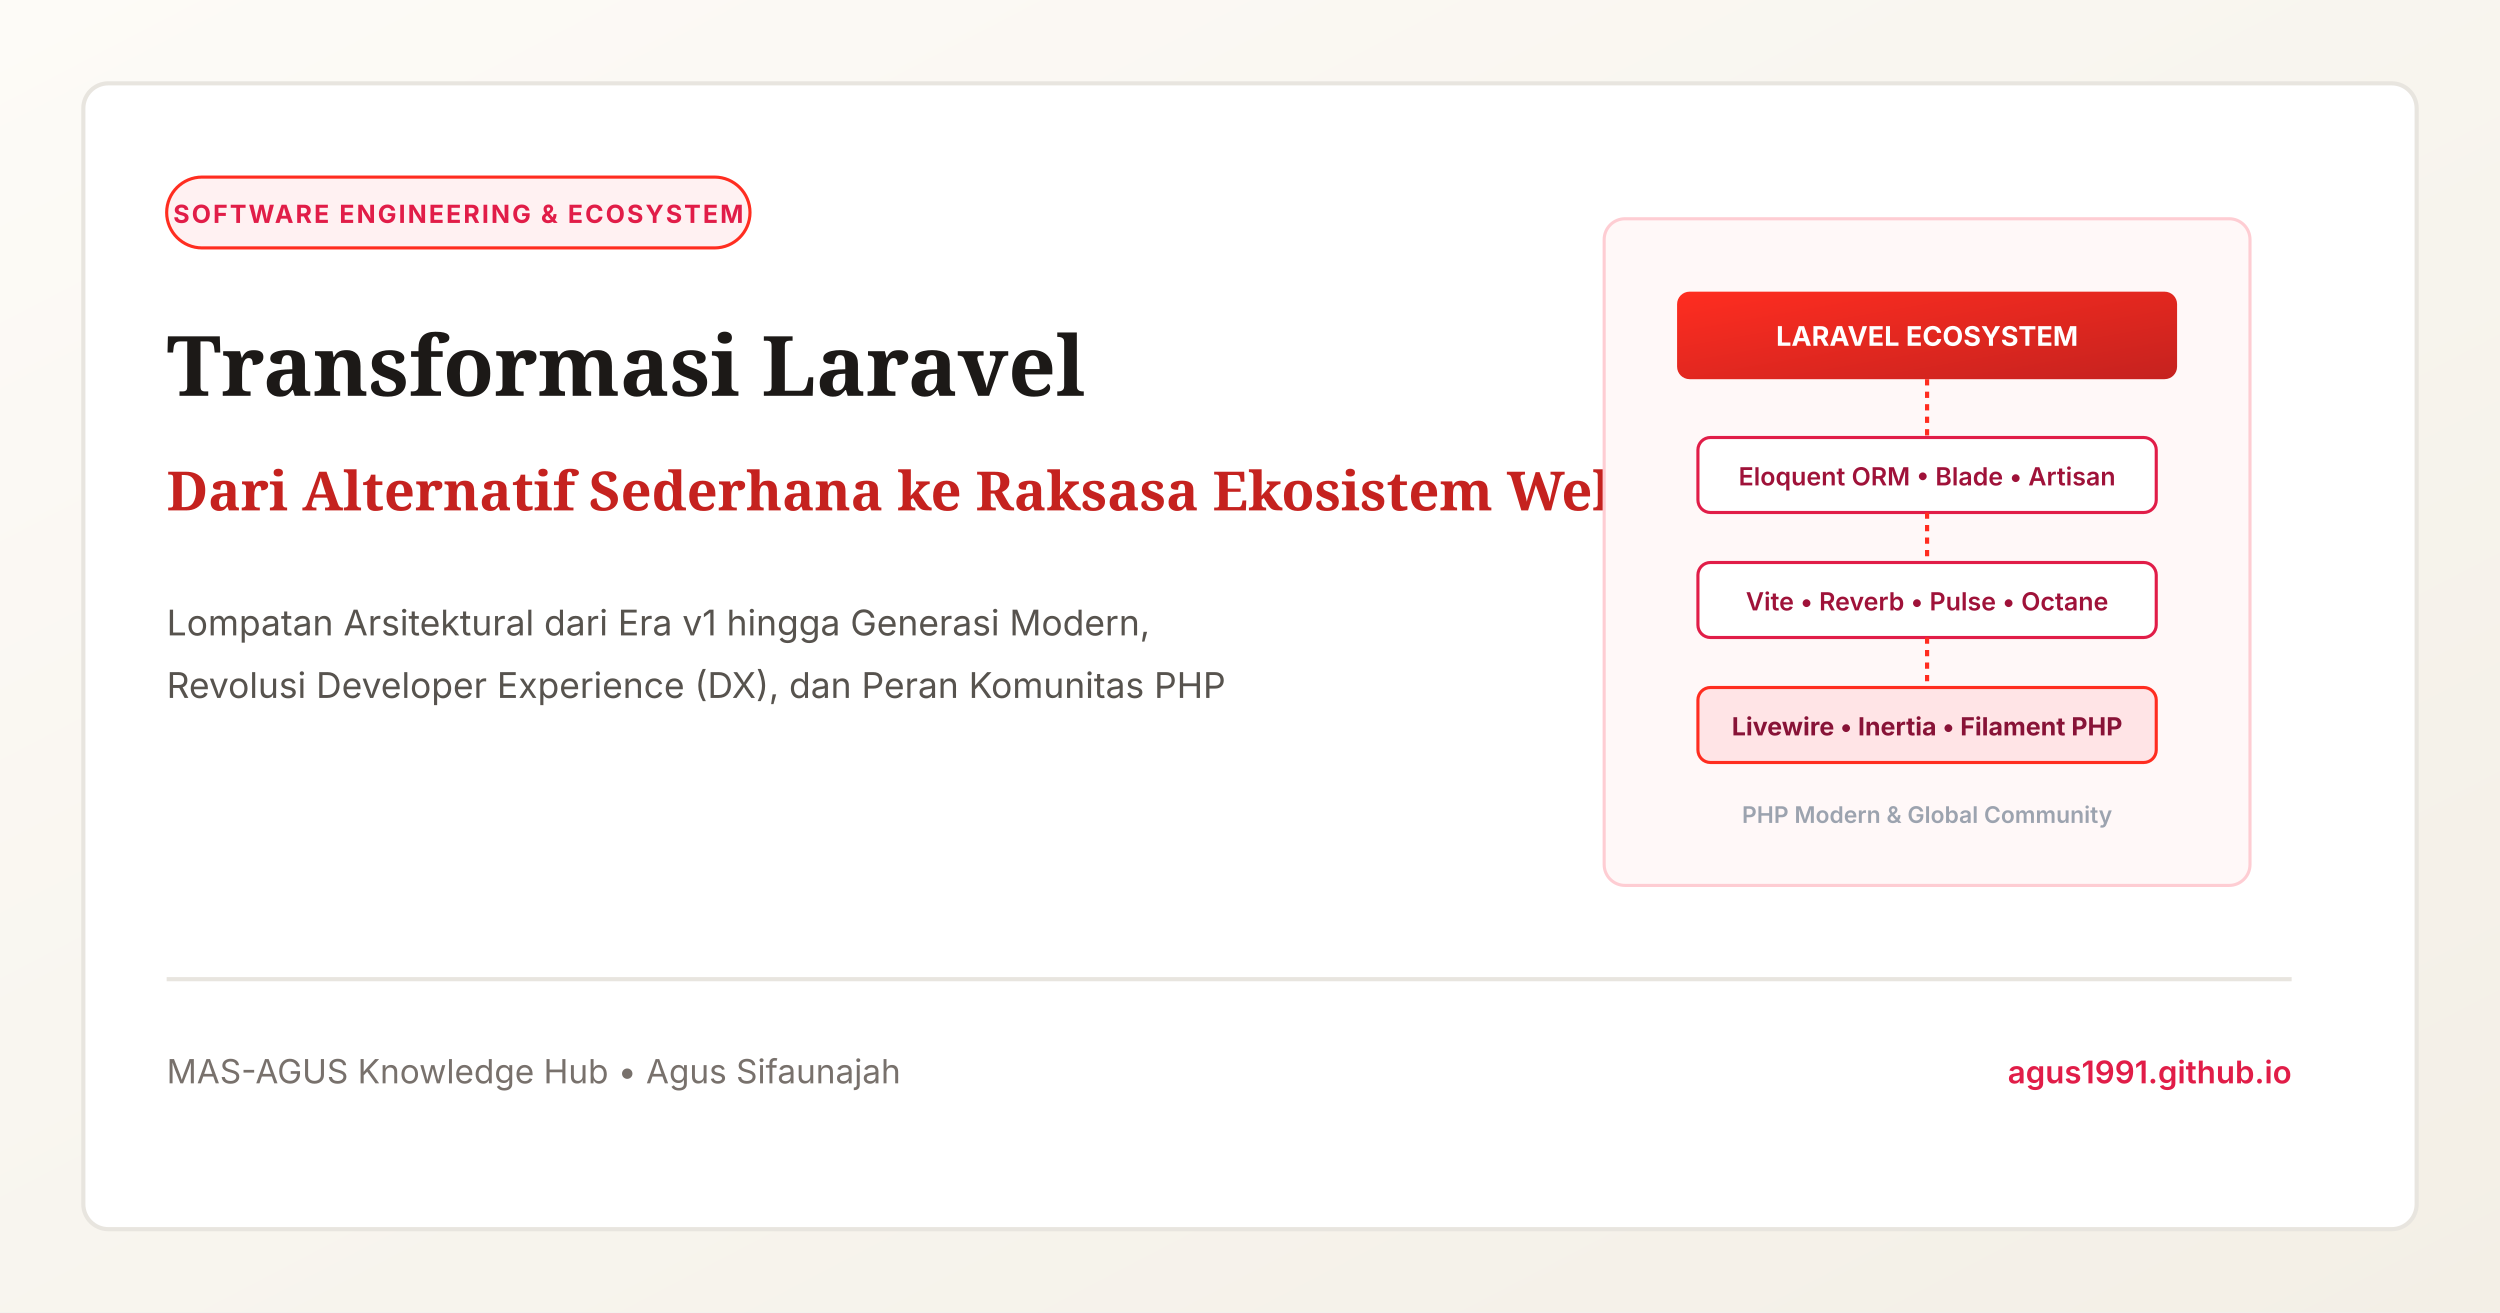
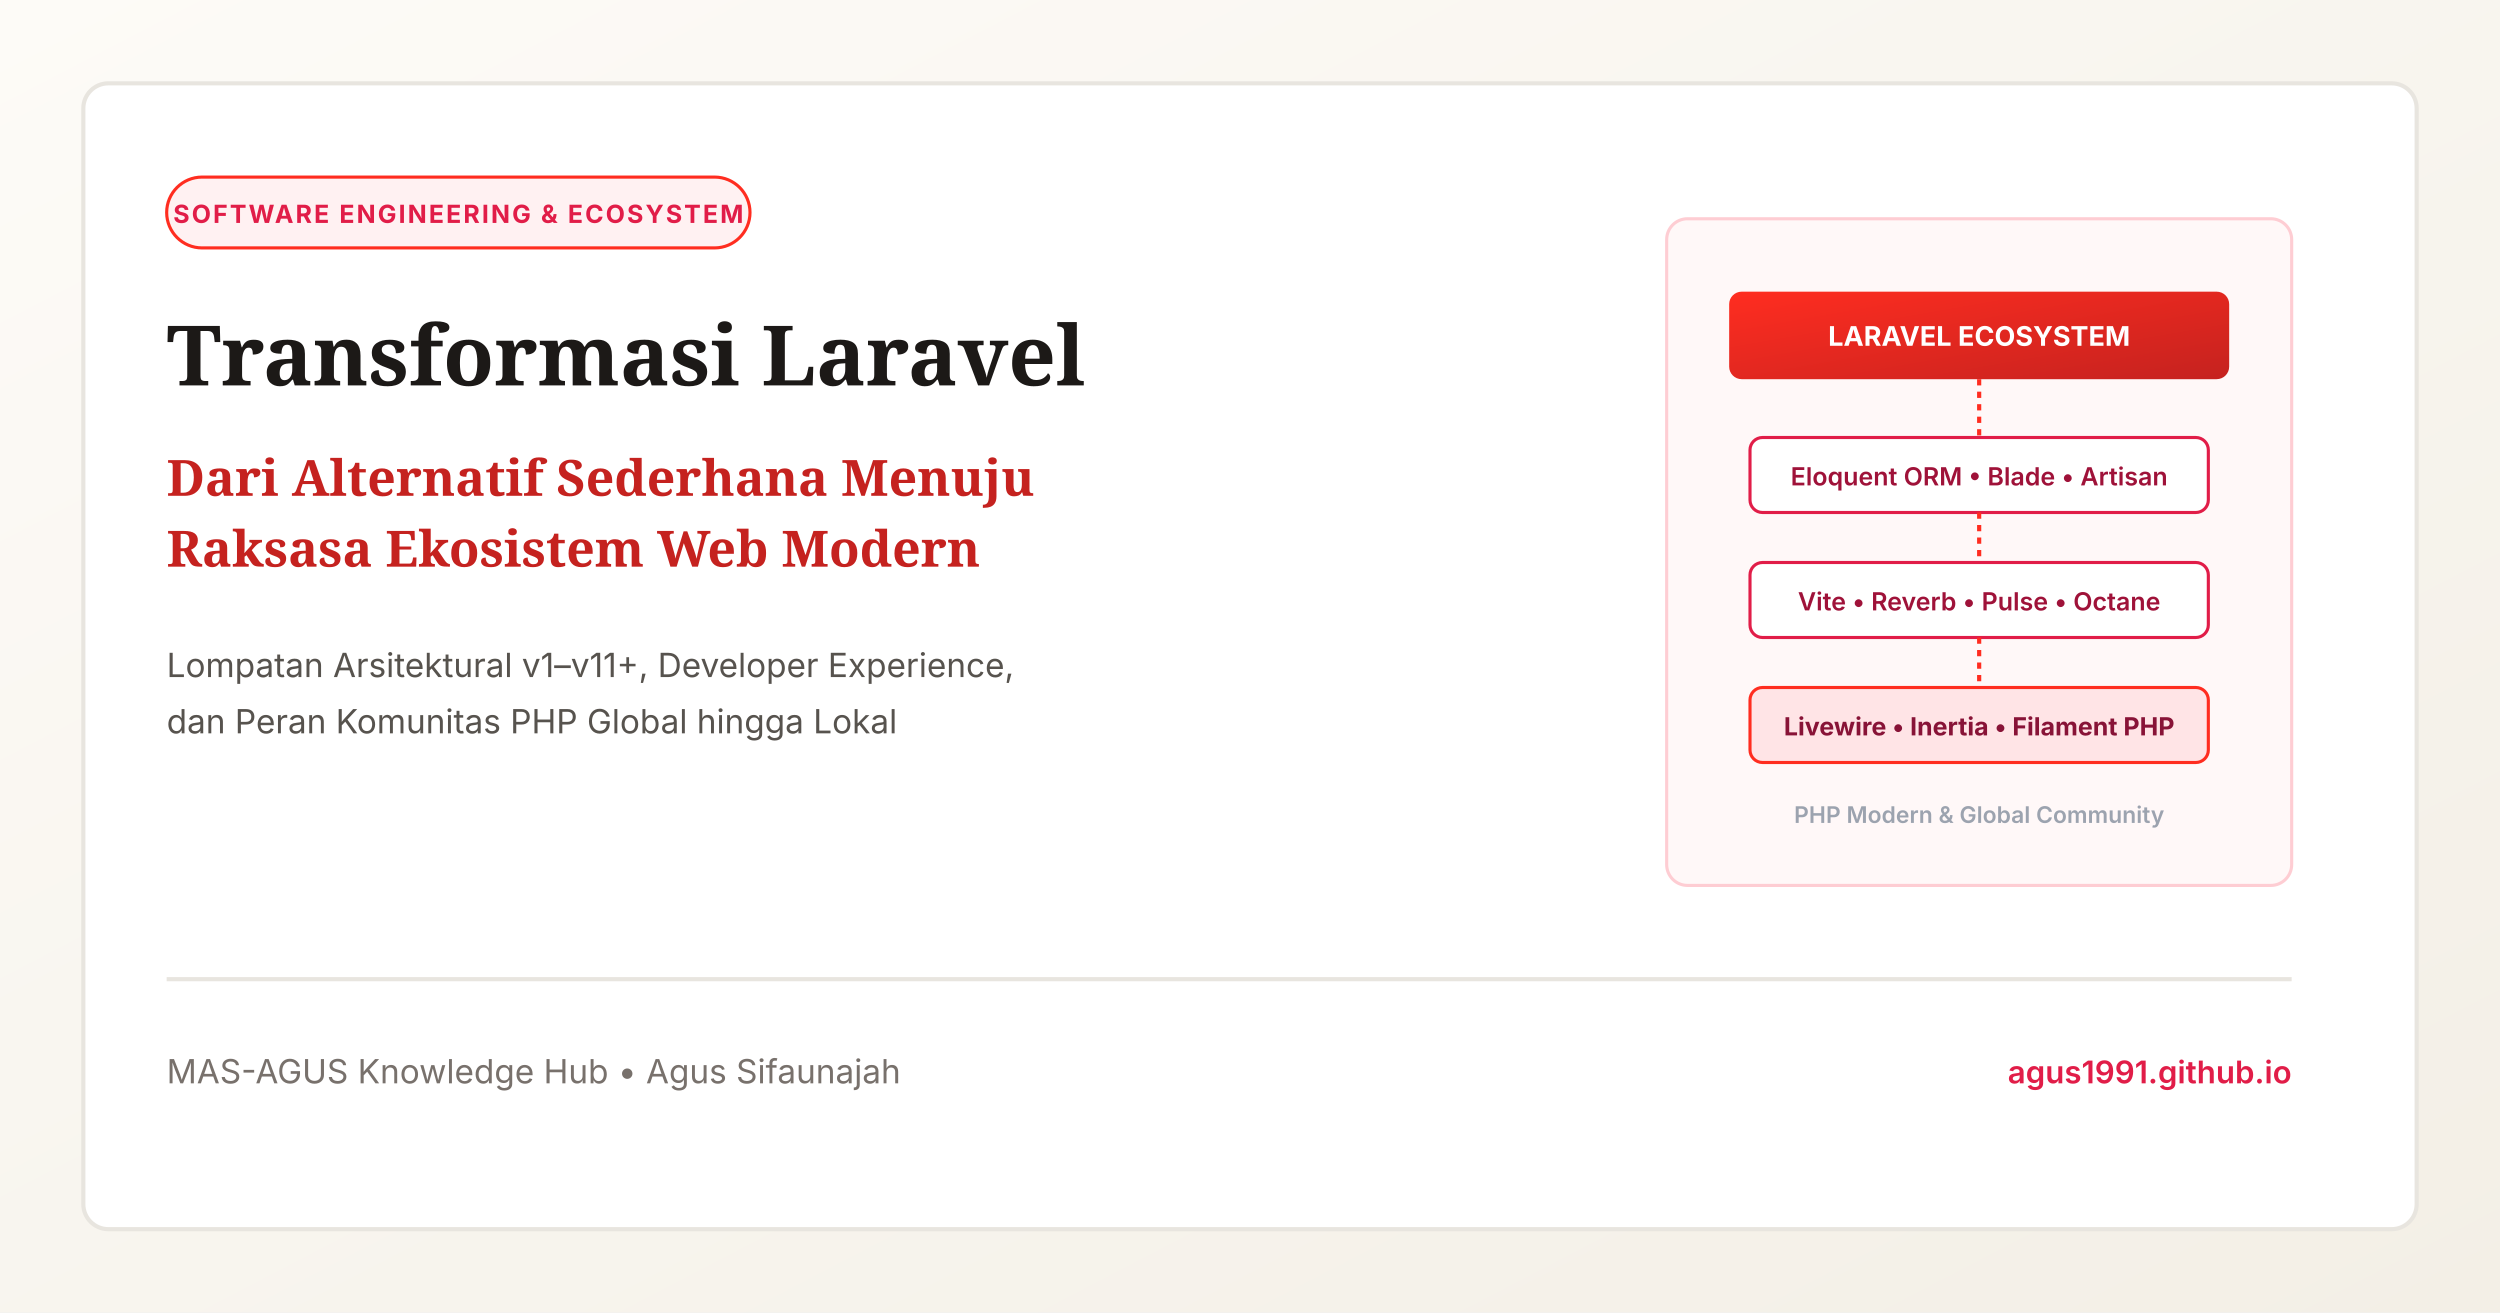
<svg xmlns="http://www.w3.org/2000/svg" viewBox="0 0 1200 630" width="1200" height="630">
  <defs>
    <linearGradient id="bgLaravel" x1="0%" y1="0%" x2="100%" y2="100%">
      <stop offset="0%" stop-color="#FDFBF7" />
      <stop offset="100%" stop-color="#F3EFE6" />
    </linearGradient>
    <linearGradient id="laravelGrad" x1="0%" y1="0%" x2="100%" y2="100%">
      <stop offset="0%" stop-color="#FF2D20" />
      <stop offset="100%" stop-color="#C5221F" />
    </linearGradient>
  </defs>
  <rect width="1200" height="630" fill="url(#bgLaravel)" />
  <rect x="40" y="40" width="1120" height="550" rx="12" fill="#FFFFFF" stroke="#E8E5DF" stroke-width="2" />
  <rect x="80" y="85" width="280" height="34" rx="17" fill="#FFF1F2" stroke="#FF2D20" stroke-width="1.5" />
  <text x="220" y="107" font-family="Inter, sans-serif" font-size="12" font-weight="700" fill="#E11D48" text-anchor="middle" letter-spacing="1">SOFTWARE ENGINEERING &amp; ECOSYSTEM</text>
-   <text x="80" y="190" font-family="Lora, Georgia, serif" font-size="40" font-weight="700" fill="#1C1917">Transformasi Laravel</text>
-   <text x="80" y="245" font-family="Lora, Georgia, serif" font-size="26" font-weight="600" fill="#C5221F">Dari Alternatif Sederhana ke Raksasa Ekosistem Web</text>
-   <text x="80" y="305" font-family="Inter, sans-serif" font-size="17" fill="#57534E">Lompatan Arsitektural dari Era v1 hingga Generasi Modern,</text>
-   <text x="80" y="335" font-family="Inter, sans-serif" font-size="17" fill="#57534E">Revolusi Developer Experience (DX), dan Peran Komunitas PHP</text>
-   <g transform="translate(770, 105)">
-     <rect width="310" height="320" rx="10" fill="#FFF8F8" stroke="#FECDD3" stroke-width="1.5" />
-     <rect x="35" y="35" width="240" height="42" rx="6" fill="url(#laravelGrad)" />
-     <text x="155" y="61" font-family="Inter, sans-serif" font-size="13" font-weight="700" fill="#FFFFFF" text-anchor="middle">LARAVEL ECOSYSTEM</text>
-     <line x1="155" y1="77" x2="155" y2="105" stroke="#FF2D20" stroke-width="2" stroke-dasharray="3,3" />
-     <rect x="45" y="105" width="220" height="36" rx="6" fill="#FFFFFF" stroke="#E11D48" stroke-width="1.5" />
-     <text x="155" y="128" font-family="Inter, sans-serif" font-size="12" font-weight="600" fill="#9F1239" text-anchor="middle">Eloquent ORM • Blade • Artisan</text>
-     <line x1="155" y1="141" x2="155" y2="165" stroke="#FF2D20" stroke-width="2" stroke-dasharray="3,3" />
-     <rect x="45" y="165" width="220" height="36" rx="6" fill="#FFFFFF" stroke="#E11D48" stroke-width="1.5" />
-     <text x="155" y="188" font-family="Inter, sans-serif" font-size="12" font-weight="600" fill="#9F1239" text-anchor="middle">Vite • Reverb • Pulse • Octane</text>
-     <line x1="155" y1="201" x2="155" y2="225" stroke="#FF2D20" stroke-width="2" stroke-dasharray="3,3" />
-     <rect x="45" y="225" width="220" height="36" rx="6" fill="#FFE4E6" stroke="#FF2D20" stroke-width="1.5" />
-     <text x="155" y="248" font-family="Inter, sans-serif" font-size="12" font-weight="700" fill="#881337" text-anchor="middle">Livewire • Inertia • Filament PHP</text>
-     <text x="155" y="290" font-family="Inter, sans-serif" font-size="11" font-weight="600" fill="#9CA3AF" text-anchor="middle">PHP Modern &amp; Global Community</text>
+   <text x="80" y="185" font-family="Lora, Georgia, serif" font-size="40" font-weight="700" fill="#1C1917">Transformasi Laravel</text>
+   <text x="80" y="238" font-family="Lora, Georgia, serif" font-size="24" font-weight="600" fill="#C5221F">Dari Alternatif Sederhana Menuju</text>
+   <text x="80" y="272" font-family="Lora, Georgia, serif" font-size="24" font-weight="600" fill="#C5221F">Raksasa Ekosistem Web Modern</text>
+   <text x="80" y="325" font-family="Inter, sans-serif" font-size="16" fill="#57534E">Lompatan Arsitektural v1–v11+, Developer Experience,</text>
+   <text x="80" y="352" font-family="Inter, sans-serif" font-size="16" fill="#57534E">dan Peran Komunitas PHP Global hingga Lokal</text>
+   <g transform="translate(800, 105)">
+     <rect width="300" height="320" rx="10" fill="#FFF8F8" stroke="#FECDD3" stroke-width="1.5" />
+     <rect x="30" y="35" width="240" height="42" rx="6" fill="url(#laravelGrad)" />
+     <text x="150" y="61" font-family="Inter, sans-serif" font-size="13" font-weight="700" fill="#FFFFFF" text-anchor="middle">LARAVEL ECOSYSTEM</text>
+     <line x1="150" y1="77" x2="150" y2="105" stroke="#FF2D20" stroke-width="2" stroke-dasharray="3,3" />
+     <rect x="40" y="105" width="220" height="36" rx="6" fill="#FFFFFF" stroke="#E11D48" stroke-width="1.5" />
+     <text x="150" y="128" font-family="Inter, sans-serif" font-size="12" font-weight="600" fill="#9F1239" text-anchor="middle">Eloquent ORM • Blade • Artisan</text>
+     <line x1="150" y1="141" x2="150" y2="165" stroke="#FF2D20" stroke-width="2" stroke-dasharray="3,3" />
+     <rect x="40" y="165" width="220" height="36" rx="6" fill="#FFFFFF" stroke="#E11D48" stroke-width="1.5" />
+     <text x="150" y="188" font-family="Inter, sans-serif" font-size="12" font-weight="600" fill="#9F1239" text-anchor="middle">Vite • Reverb • Pulse • Octane</text>
+     <line x1="150" y1="201" x2="150" y2="225" stroke="#FF2D20" stroke-width="2" stroke-dasharray="3,3" />
+     <rect x="40" y="225" width="220" height="36" rx="6" fill="#FFE4E6" stroke="#FF2D20" stroke-width="1.5" />
+     <text x="150" y="248" font-family="Inter, sans-serif" font-size="12" font-weight="700" fill="#881337" text-anchor="middle">Livewire • Inertia • Filament PHP</text>
+     <text x="150" y="290" font-family="Inter, sans-serif" font-size="11" font-weight="600" fill="#9CA3AF" text-anchor="middle">PHP Modern &amp; Global Community</text>
  </g>
  <line x1="80" y1="470" x2="1100" y2="470" stroke="#E8E5DF" stroke-width="2" />
  <text x="80" y="520" font-family="Inter, sans-serif" font-size="16" fill="#78716C">MAS-AGUS Knowledge Hub • Agus Sifaunajah</text>
  <text x="1100" y="520" font-family="Inter, sans-serif" font-size="15" font-weight="600" fill="#E11D48" text-anchor="end">agus1991.github.io</text>
</svg>
